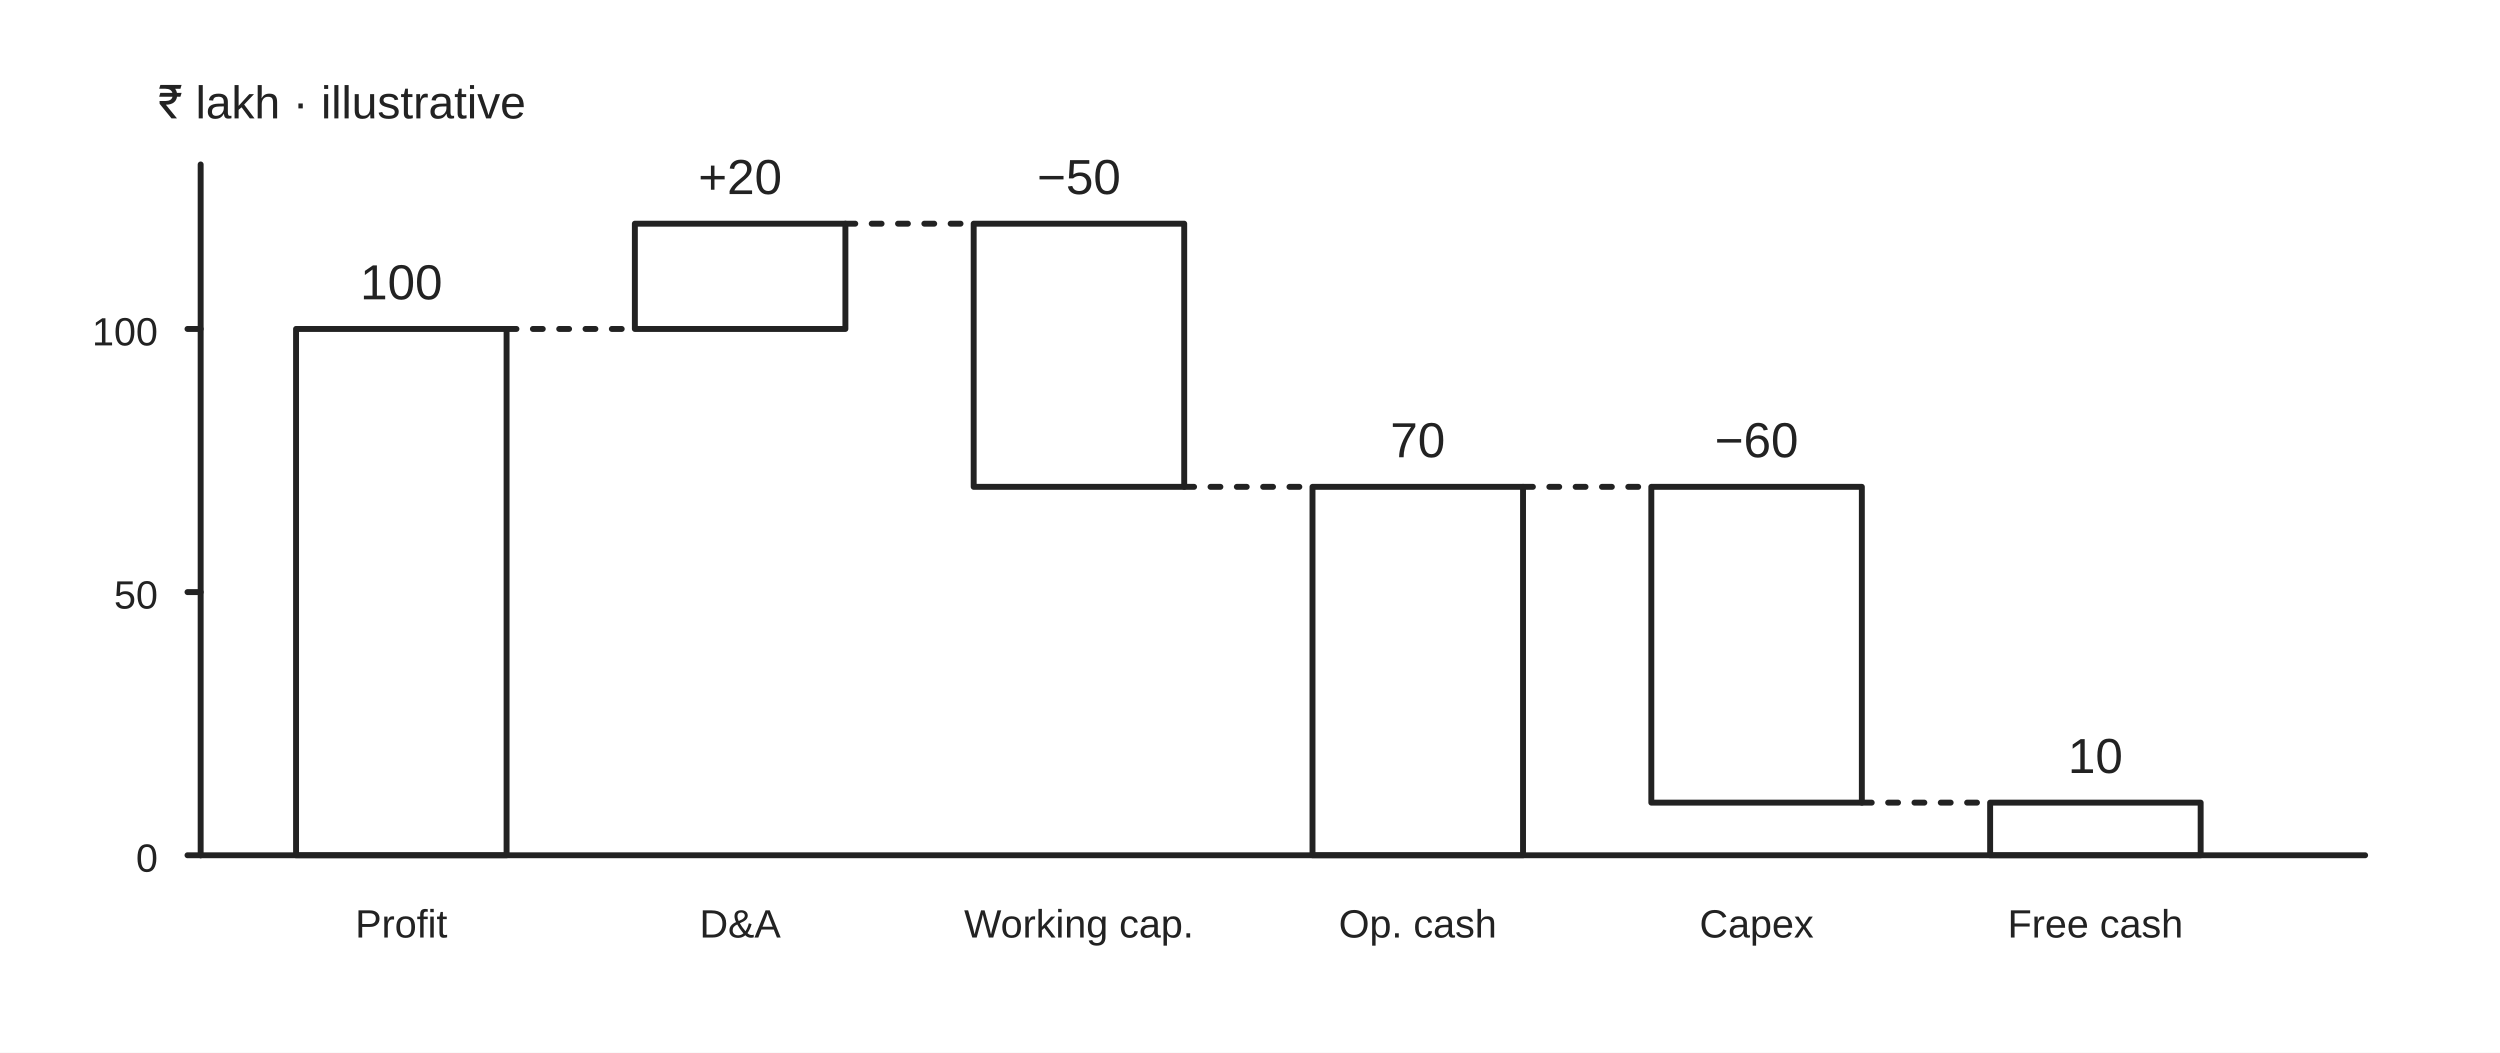
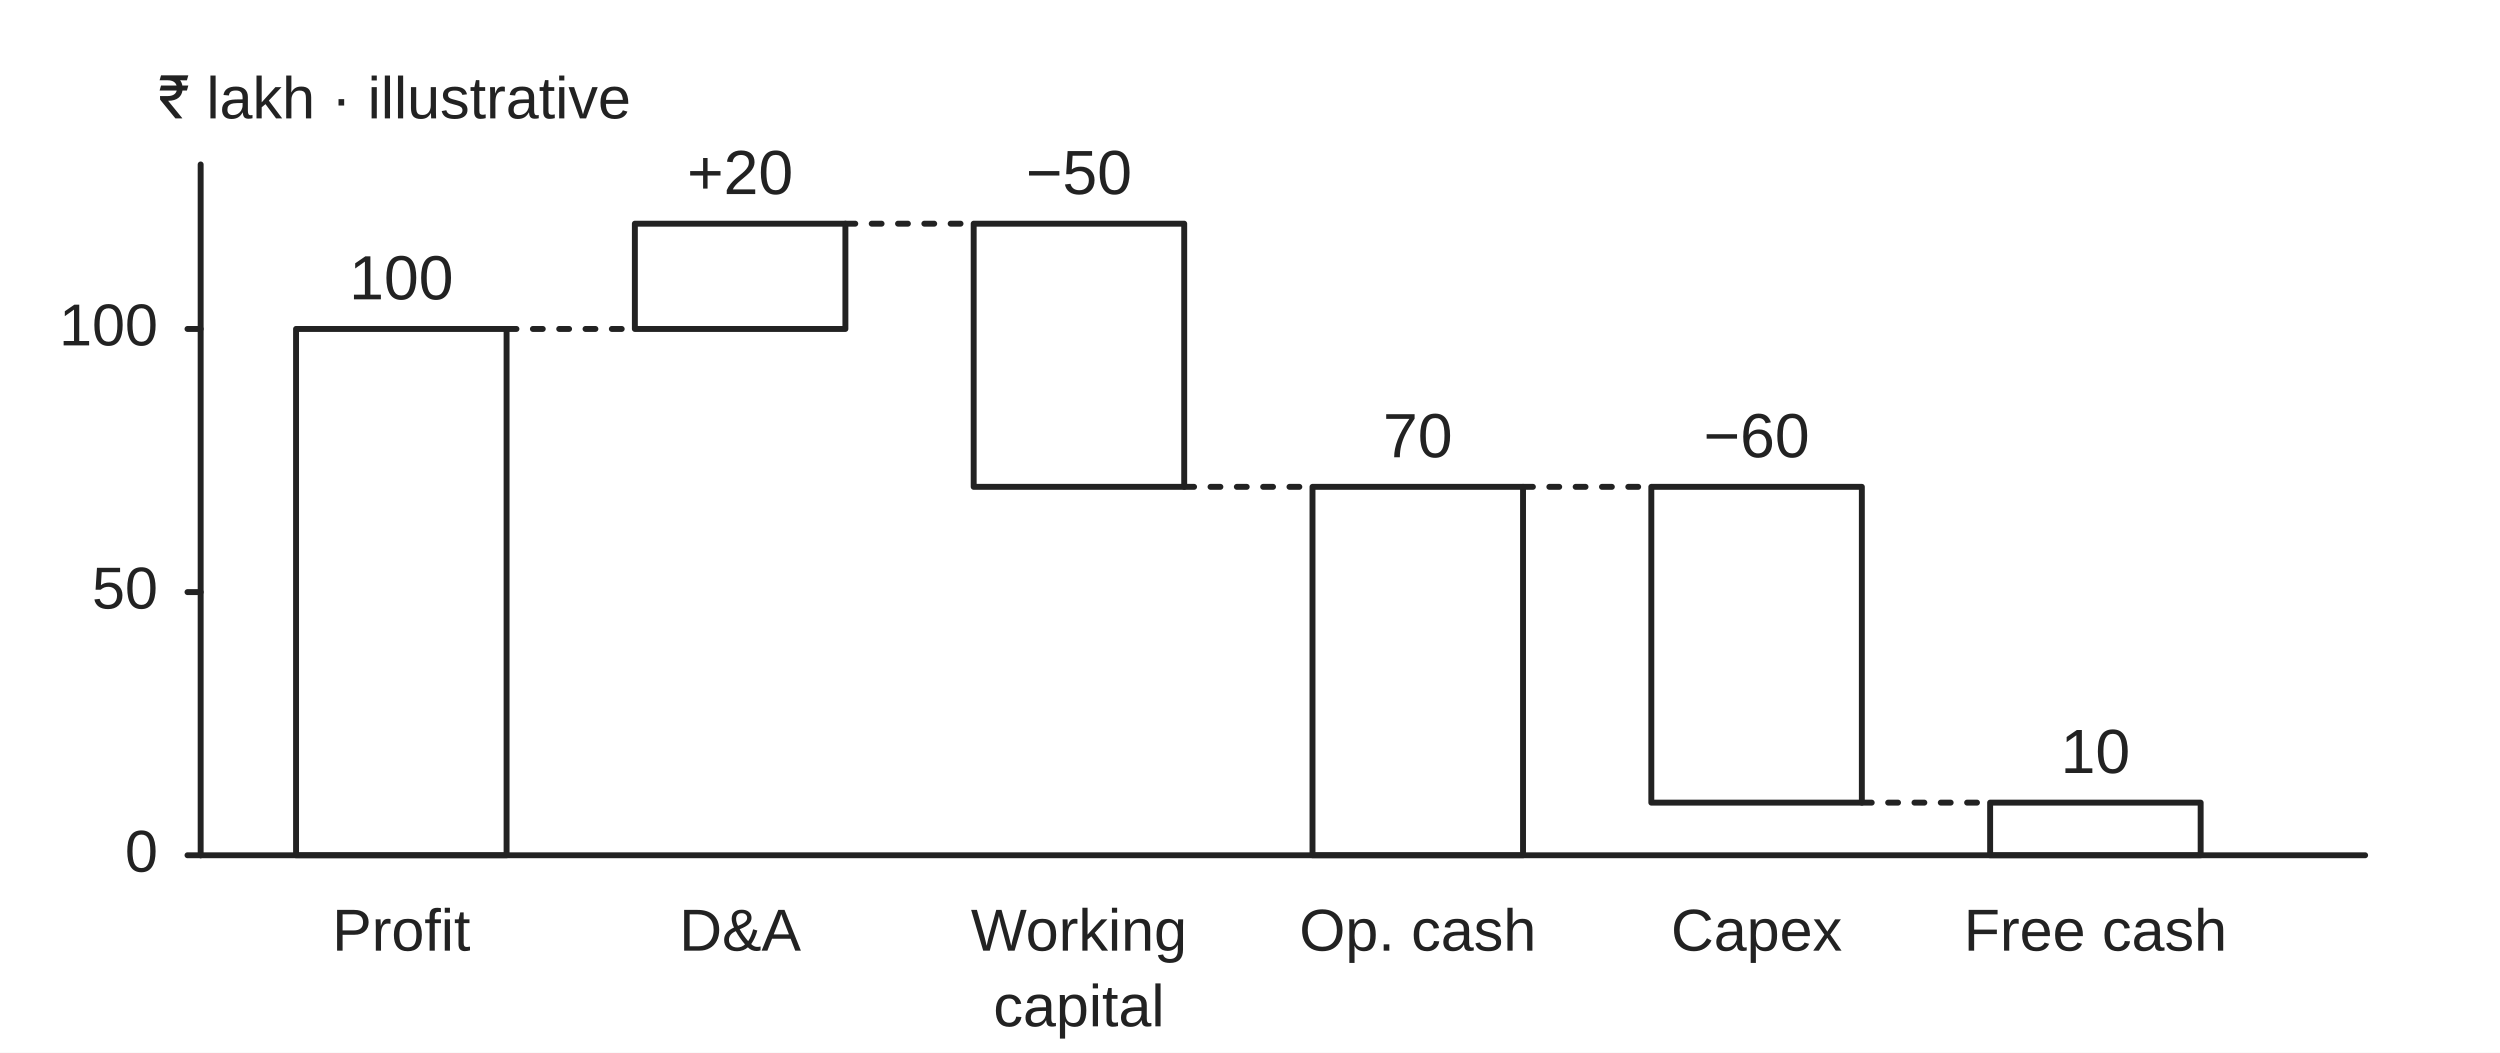
<svg xmlns="http://www.w3.org/2000/svg" viewBox="0 0 760 320" role="img" aria-labelledby="title desc">
  <defs>
    <marker id="arrow" viewBox="0 0 10 10" refX="9" refY="5" markerWidth="7" markerHeight="7" orient="auto-start-reverse">
      <path d="M1 1L9 5L1 9" fill="none" stroke="#222" stroke-width="1.3" />
    </marker>
  </defs>
  <rect width="760" height="320" fill="white" />
  <g fill="none" stroke="#222" stroke-width="1.8" stroke-linecap="round" stroke-linejoin="round">
    <path d="M61 260L719 260" />
    <path d="M61 50L61 260" />
    <path d="M57 260L61 260" />
    <path d="M57 180L61 180" />
    <path d="M57 100L61 100" />
    <rect x="90" y="100.0" width="64" height="160.0" />
    <rect x="193" y="68.0" width="64" height="32.0" />
    <rect x="296" y="68.0" width="64" height="80.0" />
    <rect x="399" y="148.0" width="64" height="112.0" />
    <rect x="502" y="148.0" width="64" height="96.0" />
    <rect x="605" y="244.0" width="64" height="16.0" />
    <path d="M154 100L193 100" stroke-dasharray="3 5" />
    <path d="M257 68L296 68" stroke-dasharray="3 5" />
    <path d="M360 148L399 148" stroke-dasharray="3 5" />
    <path d="M463 148L502 148" stroke-dasharray="3 5" />
    <path d="M566 244L605 244" stroke-dasharray="3 5" />
  </g>
  <g fill="#222" font-family="-apple-system,BlinkMacSystemFont,Arial,sans-serif">
-     <text x="48" y="36" font-size="14" text-anchor="start" font-weight="400">₹ lakh · illustrative</text>
-     <text x="48" y="265" font-size="12" text-anchor="end" font-weight="400">0</text>
-     <text x="48" y="185" font-size="12" text-anchor="end" font-weight="400">50</text>
-     <text x="48" y="105" font-size="12" text-anchor="end" font-weight="400">100</text>
-     <text x="122" y="91.0" font-size="15" text-anchor="middle" font-weight="400">100</text>
-     <text x="122" y="285" font-size="12" text-anchor="middle" font-weight="400">Profit</text>
-     <text x="225" y="59.0" font-size="15" text-anchor="middle" font-weight="400">+20</text>
-     <text x="225" y="285" font-size="12" text-anchor="middle" font-weight="400">D&amp;A</text>
-     <text x="328" y="59.0" font-size="15" text-anchor="middle" font-weight="400">−50</text>
-     <text x="328" y="285" font-size="12" text-anchor="middle" font-weight="400">Working cap.</text>
-     <text x="431" y="139.0" font-size="15" text-anchor="middle" font-weight="400">70</text>
-     <text x="431" y="285" font-size="12" text-anchor="middle" font-weight="400">Op. cash</text>
-     <text x="534" y="139.0" font-size="15" text-anchor="middle" font-weight="400">−60</text>
-     <text x="534" y="285" font-size="12" text-anchor="middle" font-weight="400">Capex</text>
-     <text x="637" y="235.0" font-size="15" text-anchor="middle" font-weight="400">10</text>
-     <text x="637" y="285" font-size="12" text-anchor="middle" font-weight="400">Free cash</text>
+     <text x="48" y="36" font-size="18" text-anchor="start" font-weight="400">₹ lakh · illustrative</text>
+     <text x="48" y="265" font-size="18" text-anchor="end" font-weight="400">0</text>
+     <text x="48" y="185" font-size="18" text-anchor="end" font-weight="400">50</text>
+     <text x="48" y="105" font-size="18" text-anchor="end" font-weight="400">100</text>
+     <text x="122" y="91.0" font-size="19" text-anchor="middle" font-weight="400">100</text>
+     <text x="122" y="289" font-size="18" text-anchor="middle" font-weight="400">Profit</text>
+     <text x="225" y="59.0" font-size="19" text-anchor="middle" font-weight="400">+20</text>
+     <text x="225" y="289" font-size="18" text-anchor="middle" font-weight="400">D&amp;A</text>
+     <text x="328" y="59.0" font-size="19" text-anchor="middle" font-weight="400">−50</text>
+     <text x="328" y="289" font-size="18" text-anchor="middle" font-weight="400">Working</text>
+     <text x="328" y="312" font-size="18" text-anchor="middle">capital</text>
+     <text x="431" y="139.0" font-size="19" text-anchor="middle" font-weight="400">70</text>
+     <text x="431" y="289" font-size="18" text-anchor="middle" font-weight="400">Op. cash</text>
+     <text x="534" y="139.0" font-size="19" text-anchor="middle" font-weight="400">−60</text>
+     <text x="534" y="289" font-size="18" text-anchor="middle" font-weight="400">Capex</text>
+     <text x="637" y="235.0" font-size="19" text-anchor="middle" font-weight="400">10</text>
+     <text x="637" y="289" font-size="18" text-anchor="middle" font-weight="400">Free cash</text>
  </g>
</svg>
